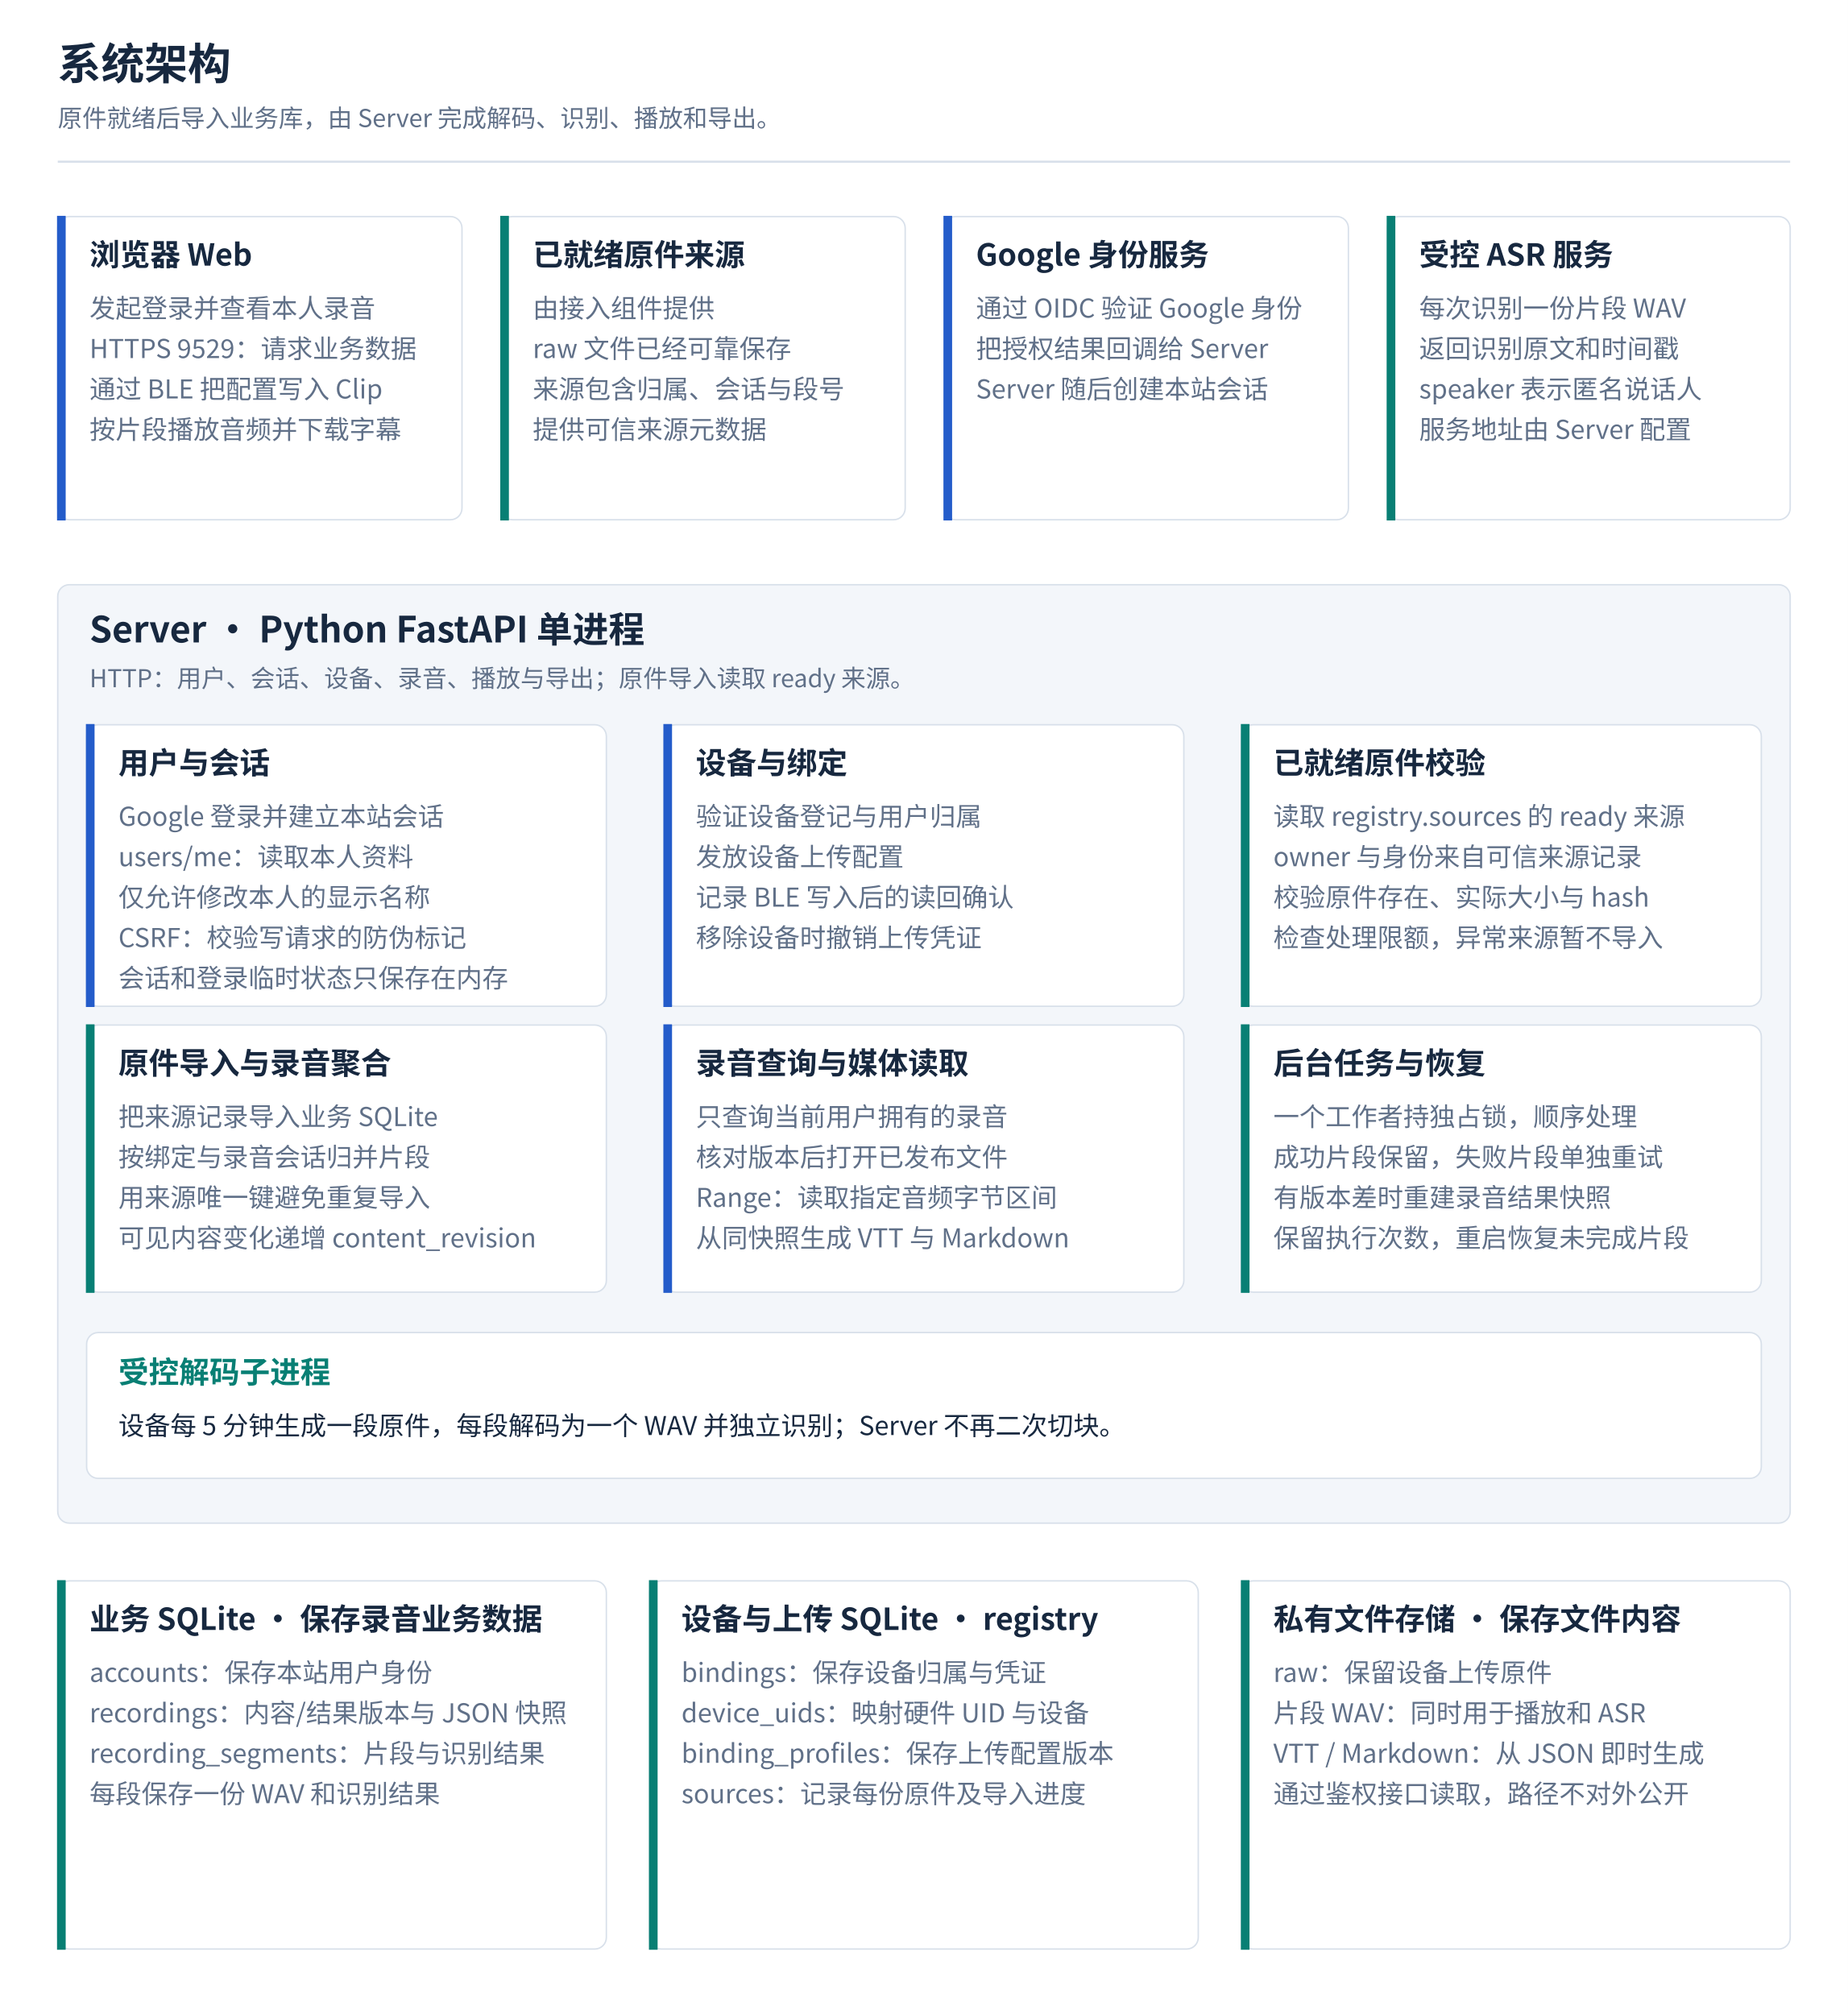
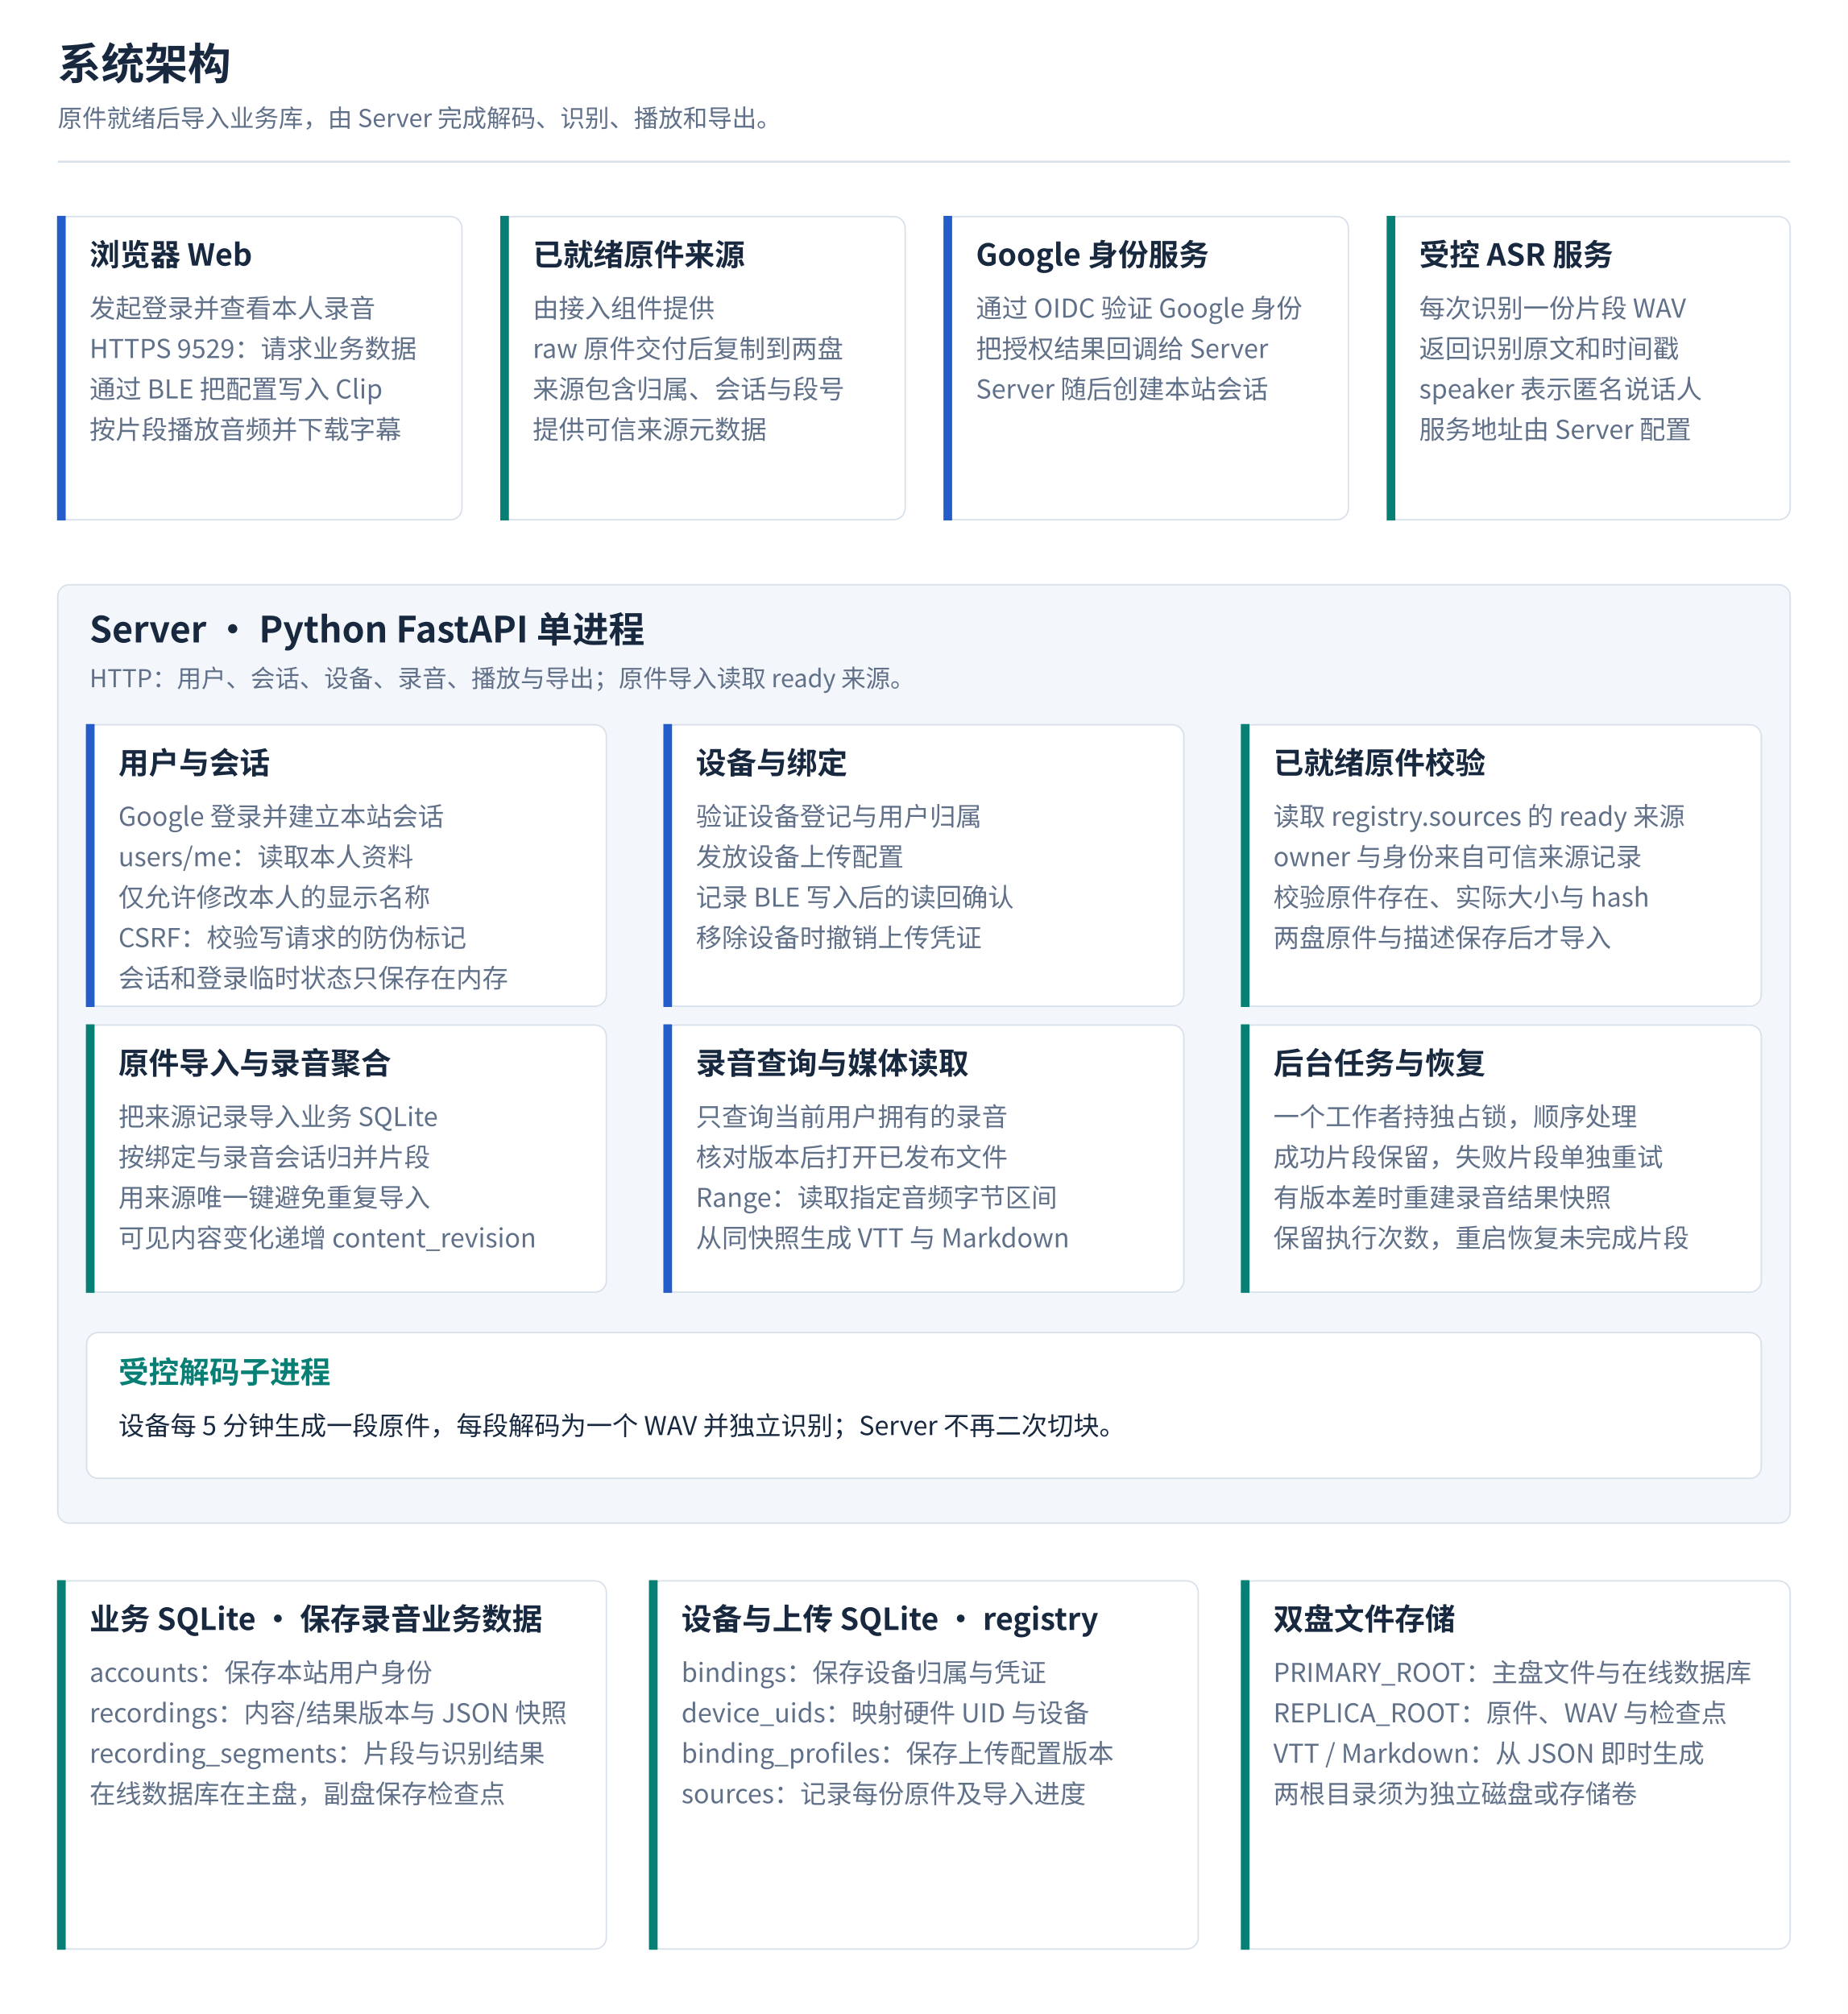
<svg xmlns="http://www.w3.org/2000/svg" width="1280" height="1395" viewBox="0 0 1280 1395">
  <rect width="1280" height="100%" fill="white" />
  <g font-family="PingFang SC,Microsoft YaHei,Noto Sans CJK SC,Arial,sans-serif">
    <text x="40" y="55" font-size="30" font-weight="600" fill="#17283f">系统架构</text>
    <text x="40" y="88" font-size="17" font-weight="400" fill="#607088">原件就绪后导入业务库，由 Server 完成解码、识别、播放和导出。</text>
    <line x1="40" y1="112" x2="1240" y2="112" stroke="#d8e0ea" stroke-width="1.5" />
    <rect x="40" y="150" width="280" height="210" rx="8" fill="white" stroke="#d8e0ea" />
    <rect x="40" y="150" width="5" height="210" rx="0" fill="#245cca" stroke="#245cca" />
    <text x="62" y="184" font-size="21" font-weight="600" fill="#17283f">浏览器 Web</text>
    <text x="62" y="220" font-size="18" font-weight="400" fill="#607088">发起登录并查看本人录音</text>
    <text x="62" y="248" font-size="18" font-weight="400" fill="#607088">HTTPS 9529：请求业务数据</text>
    <text x="62" y="276" font-size="18" font-weight="400" fill="#607088">通过 BLE 把配置写入 Clip</text>
    <text x="62" y="304" font-size="18" font-weight="400" fill="#607088">按片段播放音频并下载字幕</text>
    <rect x="347" y="150" width="280" height="210" rx="8" fill="white" stroke="#d8e0ea" />
    <rect x="347" y="150" width="5" height="210" rx="0" fill="#087f74" stroke="#087f74" />
    <text x="369" y="184" font-size="21" font-weight="600" fill="#17283f">已就绪原件来源</text>
    <text x="369" y="220" font-size="18" font-weight="400" fill="#607088">由接入组件提供</text>
-     <text x="369" y="248" font-size="18" font-weight="400" fill="#607088">raw 文件已经可靠保存</text>
+     <text x="369" y="248" font-size="18" font-weight="400" fill="#607088">raw 原件交付后复制到两盘</text>
    <text x="369" y="276" font-size="18" font-weight="400" fill="#607088">来源包含归属、会话与段号</text>
    <text x="369" y="304" font-size="18" font-weight="400" fill="#607088">提供可信来源元数据</text>
    <rect x="654" y="150" width="280" height="210" rx="8" fill="white" stroke="#d8e0ea" />
    <rect x="654" y="150" width="5" height="210" rx="0" fill="#245cca" stroke="#245cca" />
    <text x="676" y="184" font-size="21" font-weight="600" fill="#17283f">Google 身份服务</text>
    <text x="676" y="220" font-size="18" font-weight="400" fill="#607088">通过 OIDC 验证 Google 身份</text>
    <text x="676" y="248" font-size="18" font-weight="400" fill="#607088">把授权结果回调给 Server</text>
    <text x="676" y="276" font-size="18" font-weight="400" fill="#607088">Server 随后创建本站会话</text>
    <rect x="961" y="150" width="279" height="210" rx="8" fill="white" stroke="#d8e0ea" />
    <rect x="961" y="150" width="5" height="210" rx="0" fill="#087f74" stroke="#087f74" />
    <text x="983" y="184" font-size="21" font-weight="600" fill="#17283f">受控 ASR 服务</text>
    <text x="983" y="220" font-size="18" font-weight="400" fill="#607088">每次识别一份片段 WAV</text>
    <text x="983" y="248" font-size="18" font-weight="400" fill="#607088">返回识别原文和时间戳</text>
    <text x="983" y="276" font-size="18" font-weight="400" fill="#607088">speaker 表示匿名说话人</text>
    <text x="983" y="304" font-size="18" font-weight="400" fill="#607088">服务地址由 Server 配置</text>
    <rect x="40" y="405" width="1200" height="650" rx="8" fill="#f3f6fa" stroke="#d8e0ea" />
    <text x="62" y="445" font-size="25" font-weight="600" fill="#17283f">Server · Python FastAPI 单进程</text>
    <text x="62" y="476" font-size="17" font-weight="400" fill="#607088">HTTP：用户、会话、设备、录音、播放与导出；原件导入读取 ready 来源。</text>
    <rect x="60" y="502" width="360" height="195" rx="8" fill="white" stroke="#d8e0ea" />
    <rect x="60" y="502" width="5" height="195" rx="0" fill="#245cca" stroke="#245cca" />
    <text x="82" y="536" font-size="21" font-weight="600" fill="#17283f">用户与会话</text>
    <text x="82" y="572" font-size="18" font-weight="400" fill="#607088">Google 登录并建立本站会话</text>
    <text x="82" y="600" font-size="18" font-weight="400" fill="#607088">users/me：读取本人资料</text>
    <text x="82" y="628" font-size="18" font-weight="400" fill="#607088">仅允许修改本人的显示名称</text>
    <text x="82" y="656" font-size="18" font-weight="400" fill="#607088">CSRF：校验写请求的防伪标记</text>
    <text x="82" y="684" font-size="18" font-weight="400" fill="#607088">会话和登录临时状态只保存在内存</text>
    <rect x="460" y="502" width="360" height="195" rx="8" fill="white" stroke="#d8e0ea" />
    <rect x="460" y="502" width="5" height="195" rx="0" fill="#245cca" stroke="#245cca" />
    <text x="482" y="536" font-size="21" font-weight="600" fill="#17283f">设备与绑定</text>
    <text x="482" y="572" font-size="18" font-weight="400" fill="#607088">验证设备登记与用户归属</text>
    <text x="482" y="600" font-size="18" font-weight="400" fill="#607088">发放设备上传配置</text>
    <text x="482" y="628" font-size="18" font-weight="400" fill="#607088">记录 BLE 写入后的读回确认</text>
    <text x="482" y="656" font-size="18" font-weight="400" fill="#607088">移除设备时撤销上传凭证</text>
    <rect x="860" y="502" width="360" height="195" rx="8" fill="white" stroke="#d8e0ea" />
    <rect x="860" y="502" width="5" height="195" rx="0" fill="#087f74" stroke="#087f74" />
    <text x="882" y="536" font-size="21" font-weight="600" fill="#17283f">已就绪原件校验</text>
    <text x="882" y="572" font-size="18" font-weight="400" fill="#607088">读取 registry.sources 的 ready 来源</text>
    <text x="882" y="600" font-size="18" font-weight="400" fill="#607088">owner 与身份来自可信来源记录</text>
    <text x="882" y="628" font-size="18" font-weight="400" fill="#607088">校验原件存在、实际大小与 hash</text>
-     <text x="882" y="656" font-size="18" font-weight="400" fill="#607088">检查处理限额，异常来源暂不导入</text>
+     <text x="882" y="656" font-size="18" font-weight="400" fill="#607088">两盘原件与描述保存后才导入</text>
    <rect x="60" y="710" width="360" height="185" rx="8" fill="white" stroke="#d8e0ea" />
    <rect x="60" y="710" width="5" height="185" rx="0" fill="#087f74" stroke="#087f74" />
    <text x="82" y="744" font-size="21" font-weight="600" fill="#17283f">原件导入与录音聚合</text>
    <text x="82" y="780" font-size="18" font-weight="400" fill="#607088">把来源记录导入业务 SQLite</text>
    <text x="82" y="808" font-size="18" font-weight="400" fill="#607088">按绑定与录音会话归并片段</text>
    <text x="82" y="836" font-size="18" font-weight="400" fill="#607088">用来源唯一键避免重复导入</text>
    <text x="82" y="864" font-size="18" font-weight="400" fill="#607088">可见内容变化递增 content_revision</text>
    <rect x="460" y="710" width="360" height="185" rx="8" fill="white" stroke="#d8e0ea" />
    <rect x="460" y="710" width="5" height="185" rx="0" fill="#245cca" stroke="#245cca" />
    <text x="482" y="744" font-size="21" font-weight="600" fill="#17283f">录音查询与媒体读取</text>
    <text x="482" y="780" font-size="18" font-weight="400" fill="#607088">只查询当前用户拥有的录音</text>
    <text x="482" y="808" font-size="18" font-weight="400" fill="#607088">核对版本后打开已发布文件</text>
    <text x="482" y="836" font-size="18" font-weight="400" fill="#607088">Range：读取指定音频字节区间</text>
    <text x="482" y="864" font-size="18" font-weight="400" fill="#607088">从同快照生成 VTT 与 Markdown</text>
    <rect x="860" y="710" width="360" height="185" rx="8" fill="white" stroke="#d8e0ea" />
    <rect x="860" y="710" width="5" height="185" rx="0" fill="#087f74" stroke="#087f74" />
    <text x="882" y="744" font-size="21" font-weight="600" fill="#17283f">后台任务与恢复</text>
    <text x="882" y="780" font-size="18" font-weight="400" fill="#607088">一个工作者持独占锁，顺序处理</text>
    <text x="882" y="808" font-size="18" font-weight="400" fill="#607088">成功片段保留，失败片段单独重试</text>
    <text x="882" y="836" font-size="18" font-weight="400" fill="#607088">有版本差时重建录音结果快照</text>
    <text x="882" y="864" font-size="18" font-weight="400" fill="#607088">保留执行次数，重启恢复未完成片段</text>
    <rect x="60" y="923" width="1160" height="101" rx="8" fill="white" stroke="#d8e0ea" />
    <text x="82" y="958" font-size="21" font-weight="600" fill="#087f74">受控解码子进程</text>
    <text x="82" y="994" font-size="18" font-weight="400" fill="#17283f">设备每 5 分钟生成一段原件，每段解码为一个 WAV 并独立识别；Server 不再二次切块。</text>
    <rect x="40" y="1095" width="380" height="255" rx="8" fill="white" stroke="#d8e0ea" />
    <rect x="40" y="1095" width="5" height="255" rx="0" fill="#087f74" stroke="#087f74" />
    <text x="62" y="1129" font-size="21" font-weight="600" fill="#17283f">业务 SQLite · 保存录音业务数据</text>
    <text x="62" y="1165" font-size="18" font-weight="400" fill="#607088">accounts：保存本站用户身份</text>
    <text x="62" y="1193" font-size="18" font-weight="400" fill="#607088">recordings：内容/结果版本与 JSON 快照</text>
    <text x="62" y="1221" font-size="18" font-weight="400" fill="#607088">recording_segments：片段与识别结果</text>
-     <text x="62" y="1249" font-size="18" font-weight="400" fill="#607088">每段保存一份 WAV 和识别结果</text>
+     <text x="62" y="1249" font-size="18" font-weight="400" fill="#607088">在线数据库在主盘，副盘保存检查点</text>
    <rect x="450" y="1095" width="380" height="255" rx="8" fill="white" stroke="#d8e0ea" />
    <rect x="450" y="1095" width="5" height="255" rx="0" fill="#087f74" stroke="#087f74" />
    <text x="472" y="1129" font-size="21" font-weight="600" fill="#17283f">设备与上传 SQLite · registry</text>
    <text x="472" y="1165" font-size="18" font-weight="400" fill="#607088">bindings：保存设备归属与凭证</text>
    <text x="472" y="1193" font-size="18" font-weight="400" fill="#607088">device_uids：映射硬件 UID 与设备</text>
    <text x="472" y="1221" font-size="18" font-weight="400" fill="#607088">binding_profiles：保存上传配置版本</text>
    <text x="472" y="1249" font-size="18" font-weight="400" fill="#607088">sources：记录每份原件及导入进度</text>
    <rect x="860" y="1095" width="380" height="255" rx="8" fill="white" stroke="#d8e0ea" />
    <rect x="860" y="1095" width="5" height="255" rx="0" fill="#087f74" stroke="#087f74" />
-     <text x="882" y="1129" font-size="21" font-weight="600" fill="#17283f">私有文件存储 · 保存文件内容</text>
-     <text x="882" y="1165" font-size="18" font-weight="400" fill="#607088">raw：保留设备上传原件</text>
-     <text x="882" y="1193" font-size="18" font-weight="400" fill="#607088">片段 WAV：同时用于播放和 ASR</text>
+     <text x="882" y="1129" font-size="21" font-weight="600" fill="#17283f">双盘文件存储</text>
+     <text x="882" y="1165" font-size="18" font-weight="400" fill="#607088">PRIMARY_ROOT：主盘文件与在线数据库</text>
+     <text x="882" y="1193" font-size="18" font-weight="400" fill="#607088">REPLICA_ROOT：原件、WAV 与检查点</text>
    <text x="882" y="1221" font-size="18" font-weight="400" fill="#607088">VTT / Markdown：从 JSON 即时生成</text>
-     <text x="882" y="1249" font-size="18" font-weight="400" fill="#607088">通过鉴权接口读取，路径不对外公开</text>
+     <text x="882" y="1249" font-size="18" font-weight="400" fill="#607088">两根目录须为独立磁盘或存储卷</text>
  </g>
</svg>
